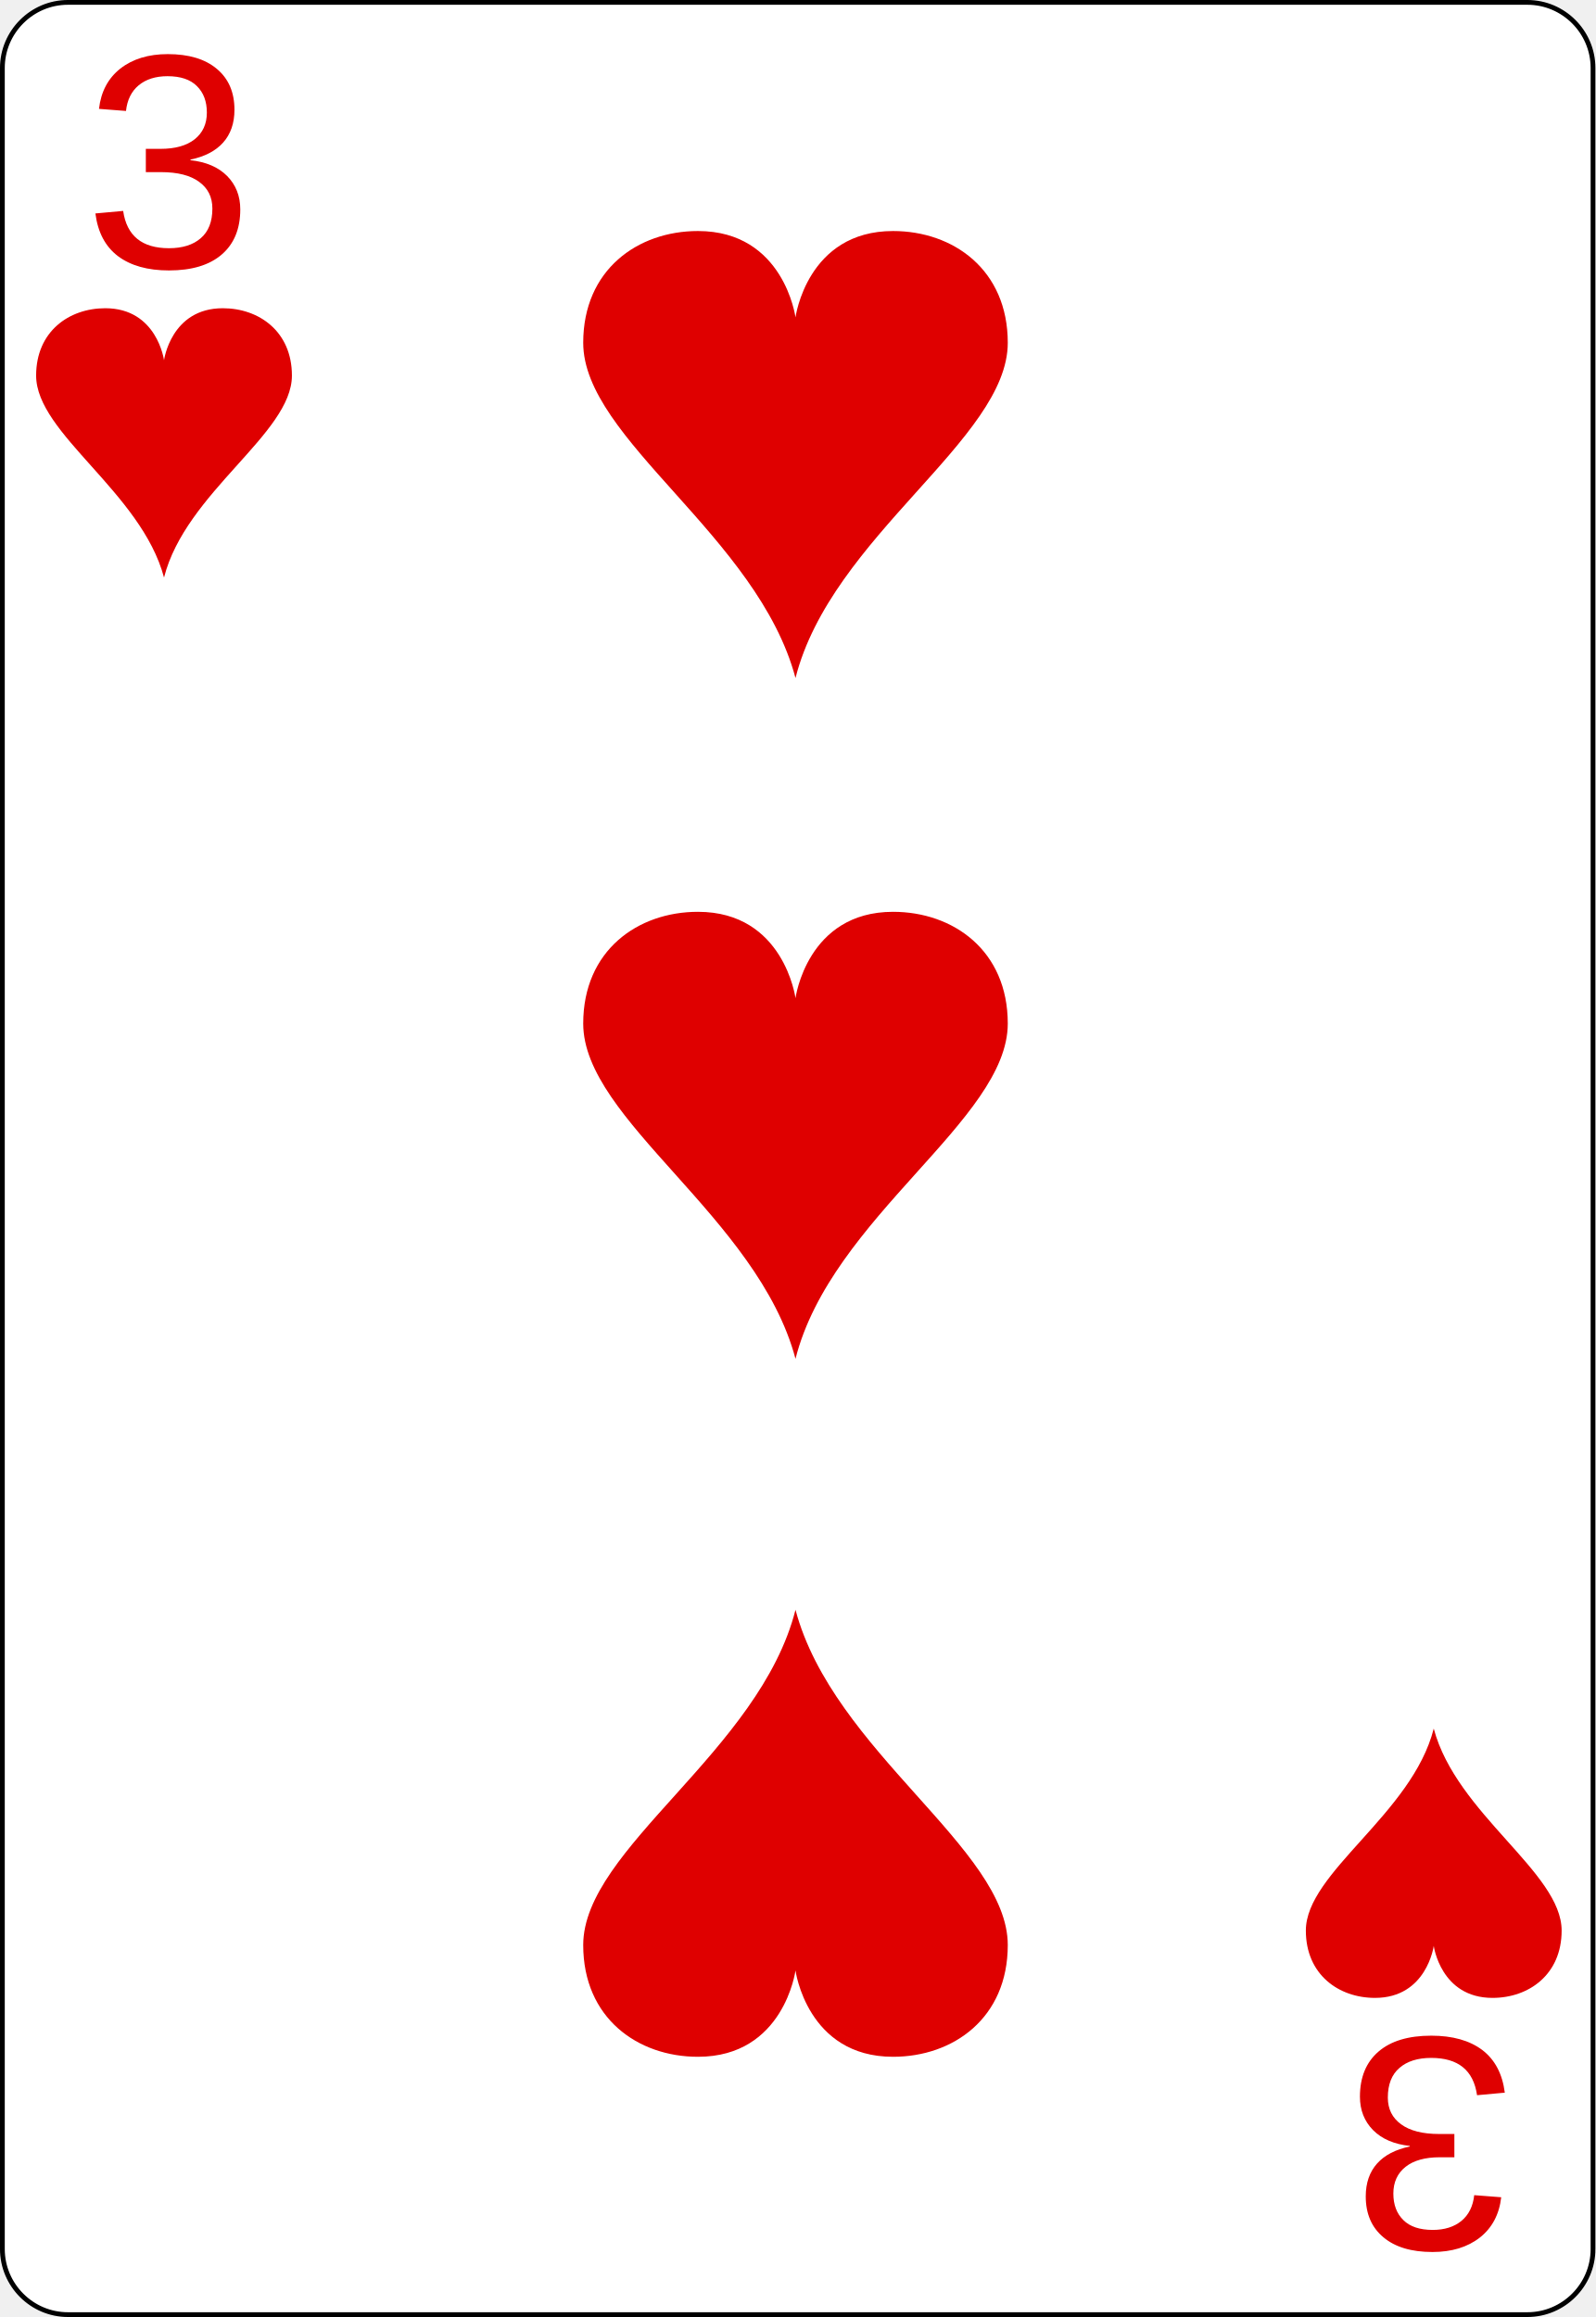
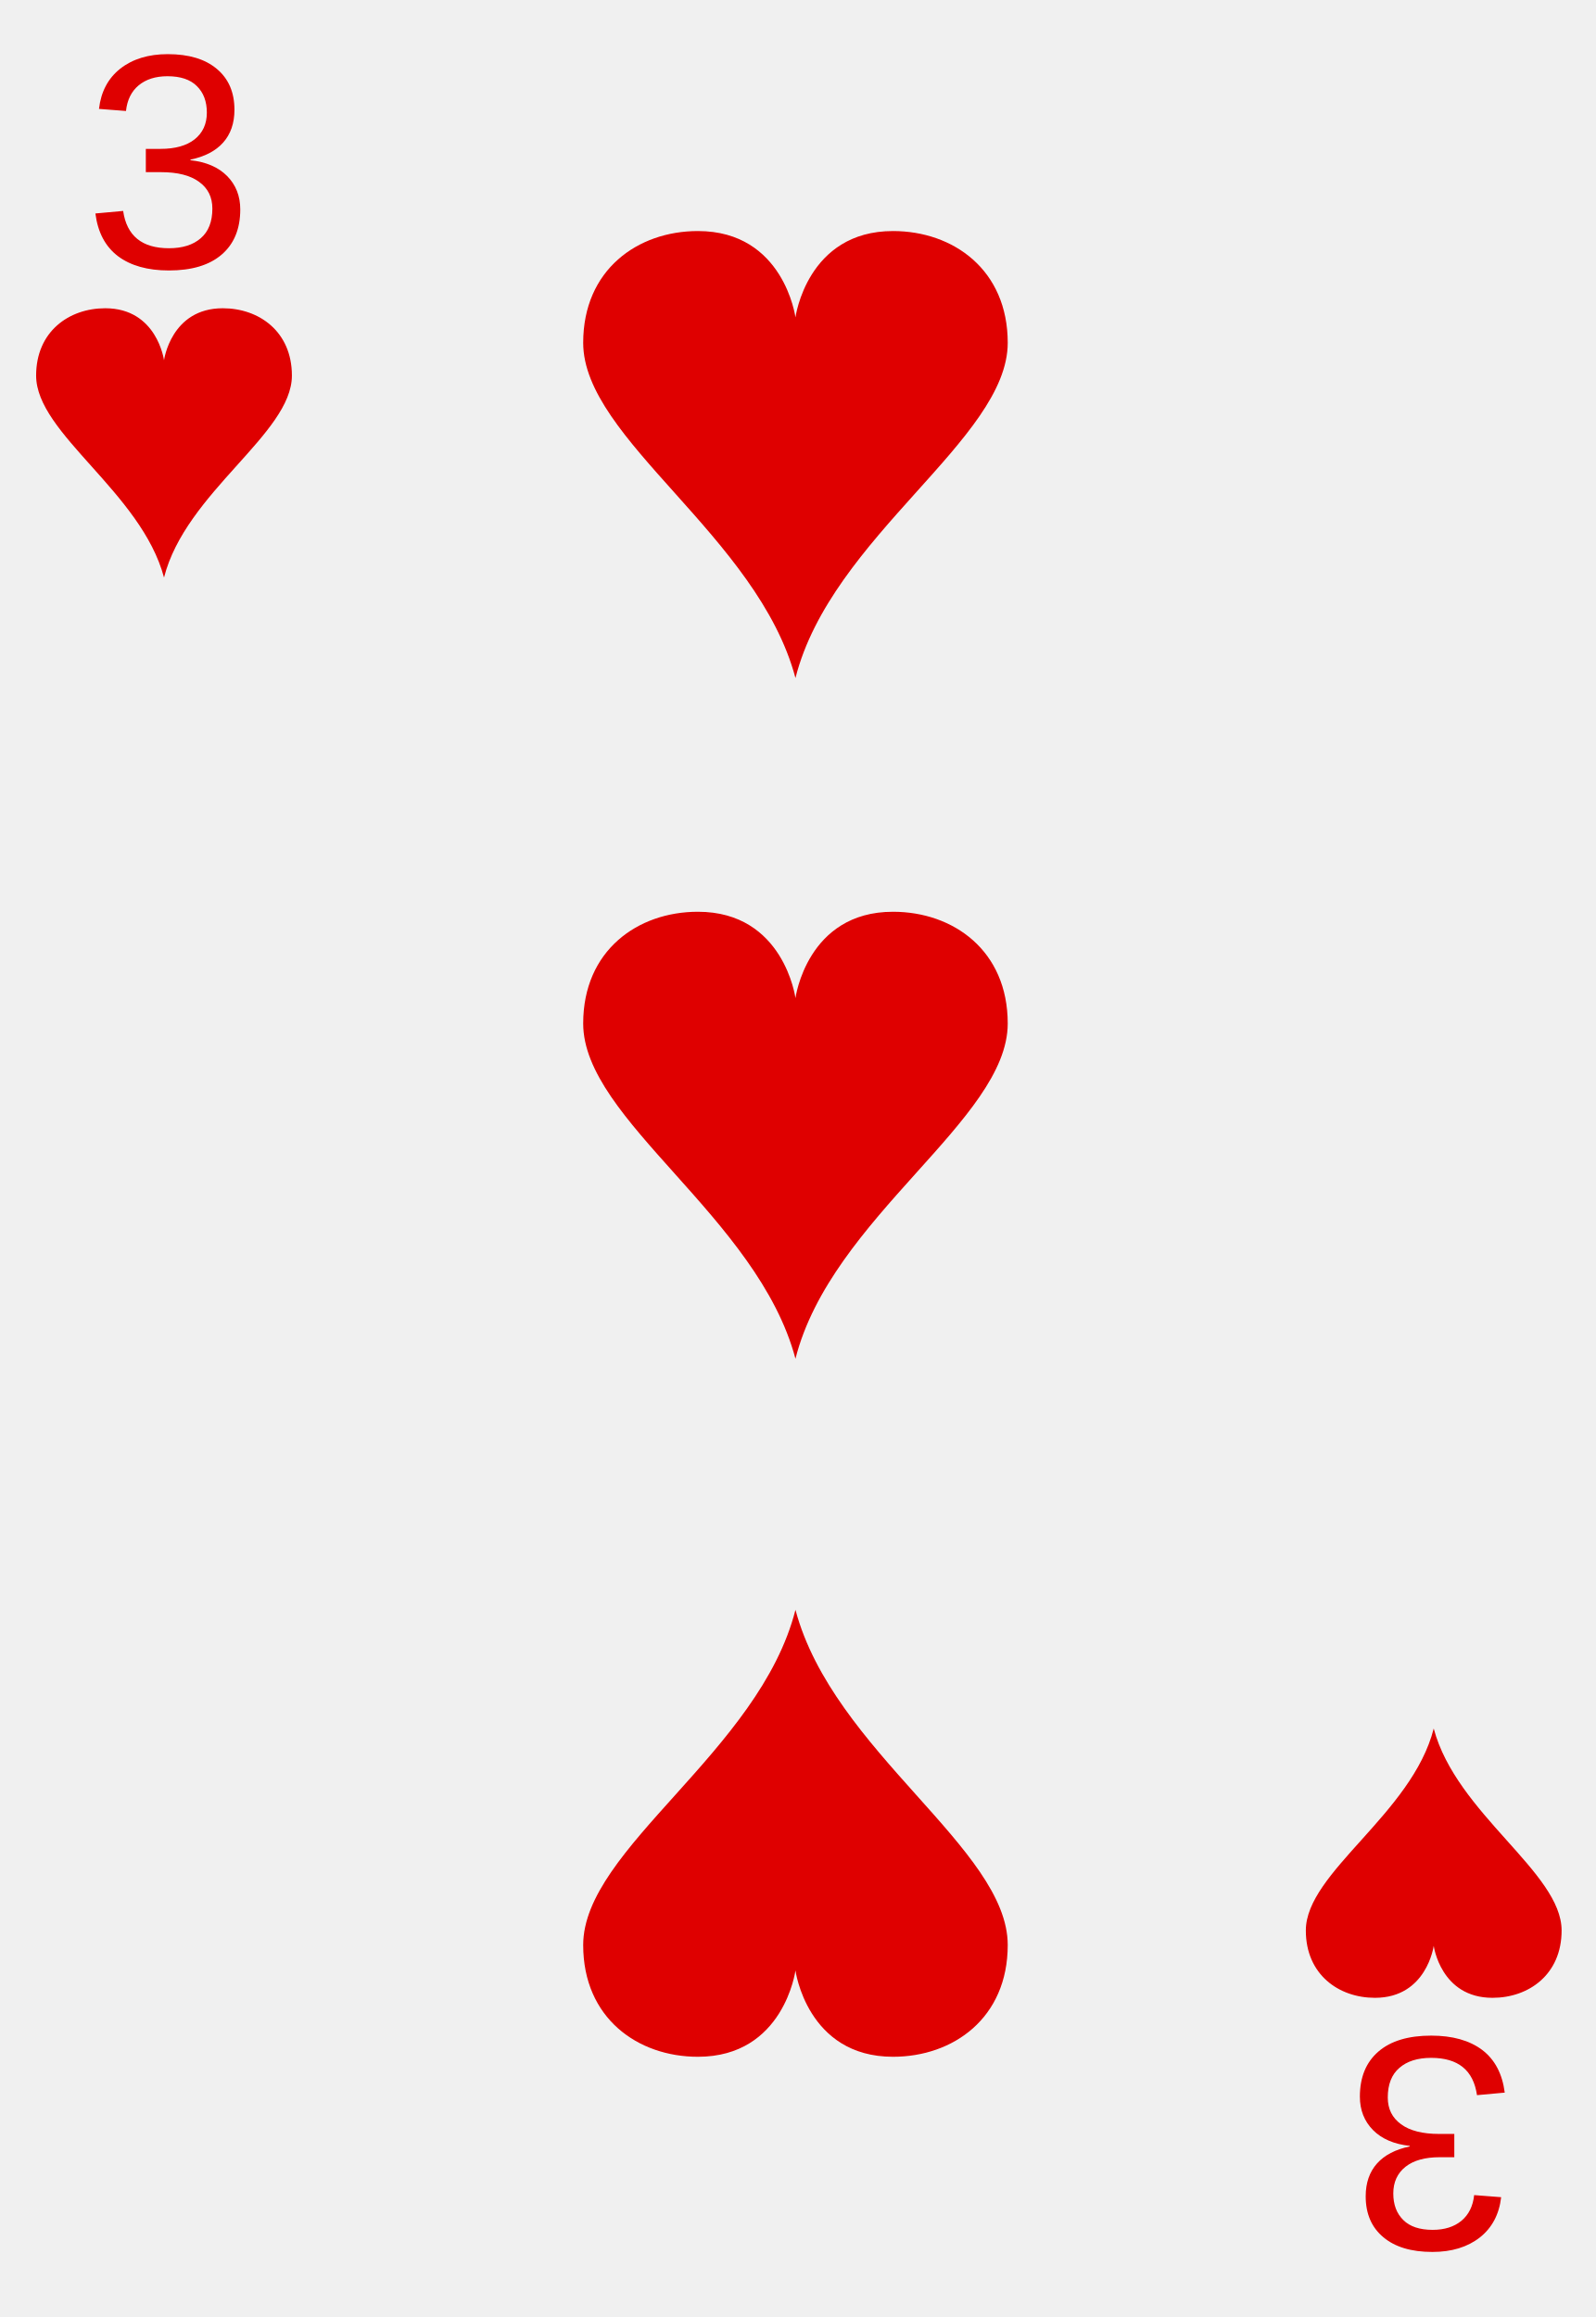
- <svg xmlns="http://www.w3.org/2000/svg" xml:space="preserve" width="222.783" height="323.556" viewBox="0 0 167.087 242.667">
-   <defs>
-     <linearGradient id="a">
-       <stop offset="0" style="stop-color:#000;stop-opacity:1" />
-       <stop offset="1" style="stop-color:#000;stop-opacity:.649" />
-     </linearGradient>
-     <linearGradient id="b">
-       <stop offset="0" style="stop-color:#fff;stop-opacity:.435" />
-       <stop offset="1" style="stop-color:#000;stop-opacity:0" />
-     </linearGradient>
-     <linearGradient id="c">
-       <stop offset="0" style="stop-color:#fff;stop-opacity:.489" />
-       <stop offset="1" style="stop-color:#000;stop-opacity:0" />
-     </linearGradient>
-     <linearGradient id="d">
-       <stop offset="0" style="stop-color:#fff;stop-opacity:.237" />
-       <stop offset="1" style="stop-color:#000;stop-opacity:0" />
-     </linearGradient>
-     <linearGradient id="e">
-       <stop offset="0" style="stop-color:#df0000;stop-opacity:1" />
-       <stop offset="1" style="stop-color:#df0000;stop-opacity:.672" />
-     </linearGradient>
-     <linearGradient id="f">
-       <stop offset="0" style="stop-color:#fff;stop-opacity:.313" />
-       <stop offset="1" style="stop-color:#000;stop-opacity:0" />
-     </linearGradient>
-     <linearGradient id="g">
-       <stop offset="0" style="stop-color:#fff;stop-opacity:.29" />
-       <stop offset="1" style="stop-color:#000;stop-opacity:0" />
-     </linearGradient>
-   </defs>
-   <g style="fill-rule:nonzero;clip-rule:nonzero;stroke:#000;stroke-miterlimit:4">
-     <path d="M166.837 235.548c0 3.777-3.087 6.869-6.871 6.869H7.11c-3.775 0-6.861-3.092-6.861-6.87V7.12C.25 3.343 3.336.25 7.11.25h152.856c3.784 0 6.87 3.093 6.87 6.87v228.428z" style="fill:#fff;stroke-width:.5" />
-   </g>
-   <text xml:space="preserve" x="8.775" y="28.013" style="font-size:32px;font-style:normal;font-weight:400;line-height:125%;letter-spacing:0;word-spacing:0;fill:#df0000;fill-opacity:1;stroke:none;font-family:Bitstream Vera Sans">
-     <tspan x="8.775" y="28.013" style="font-style:normal;font-variant:normal;font-weight:400;font-stretch:normal;fill:#df0000;fill-opacity:1;font-family:Arial;-inkscape-font-specification:Arial">3</tspan>
+ <svg xmlns="http://www.w3.org/2000/svg" width="222.78" height="323.56" version="1.1" viewBox="0 0 167.09 242.67">
+   <text x="8.775" y="28.013" style="fill:#df0000;font-family:Bitstream Vera Sans;font-size:32px;font-weight:400;letter-spacing:0;line-height:125%;word-spacing:0" xml:space="preserve">
+     <tspan x="8.775" y="28.013" style="fill:#df0000;font-family:Arial;font-weight:400">3</tspan>
  </text>
-   <path d="M3.676-9C.433-9 0-5.523 0-5.523S-.433-9-3.676-9C-5.946-9-8-7.441-8-4.5-8-.614-1.42 3.294 0 9 1.352 3.299 8-.614 8-4.5 8-7.441 5.946-9 3.676-9z" style="fill:#df0000;fill-opacity:1" transform="matrix(1.6743 0 0 1.567 17.178 46.385)" />
-   <text xml:space="preserve" x="-158.818" y="-213.515" style="font-size:32px;font-style:normal;font-weight:400;line-height:125%;letter-spacing:0;word-spacing:0;fill:#df0000;fill-opacity:1;stroke:none;font-family:Bitstream Vera Sans" transform="scale(-1)">
-     <tspan x="-158.818" y="-213.515" style="font-style:normal;font-variant:normal;font-weight:400;font-stretch:normal;fill:#df0000;fill-opacity:1;font-family:Arial;-inkscape-font-specification:Arial">3</tspan>
+   <path transform="matrix(1.6743 0 0 1.567 17.178 46.385)" d="M3.676-9C.433-9 0-5.523 0-5.523S-.433-9-3.676-9C-5.946-9-8-7.441-8-4.5-8-.614-1.42 3.294 0 9 1.352 3.299 8-.614 8-4.5 8-7.441 5.946-9 3.676-9z" style="fill:#df0000" />
+   <text transform="scale(-1)" x="-158.818" y="-213.515" style="fill:#df0000;font-family:Bitstream Vera Sans;font-size:32px;font-weight:400;letter-spacing:0;line-height:125%;word-spacing:0" xml:space="preserve">
+     <tspan x="-158.818" y="-213.515" style="fill:#df0000;font-family:Arial;font-weight:400">3</tspan>
  </text>
-   <path d="M3.676-9C.433-9 0-5.523 0-5.523S-.433-9-3.676-9C-5.946-9-8-7.441-8-4.5-8-.614-1.42 3.294 0 9 1.352 3.299 8-.614 8-4.5 8-7.441 5.946-9 3.676-9z" style="fill:#df0000;fill-opacity:1" transform="matrix(-1.6743 0 0 -1.567 150.156 195.143)" />
-   <path d="M3.676-9C.433-9 0-5.523 0-5.523S-.433-9-3.676-9C-5.946-9-8-7.441-8-4.5-8-.614-1.42 3.294 0 9 1.352 3.299 8-.614 8-4.5 8-7.441 5.946-9 3.676-9z" style="fill:#df0000;fill-opacity:1" transform="matrix(2.779 0 0 2.60089 83.312 47.604)" />
-   <path d="M3.676-9C.433-9 0-5.523 0-5.523S-.433-9-3.676-9C-5.946-9-8-7.441-8-4.5-8-.614-1.42 3.294 0 9 1.352 3.299 8-.614 8-4.5 8-7.441 5.946-9 3.676-9z" style="fill:#df0000;fill-opacity:1" transform="matrix(-2.779 0 0 -2.60089 83.312 192.006)" />
-   <path d="M3.676-9C.433-9 0-5.523 0-5.523S-.433-9-3.676-9C-5.946-9-8-7.441-8-4.5-8-.614-1.42 3.294 0 9 1.352 3.299 8-.614 8-4.5 8-7.441 5.946-9 3.676-9z" style="fill:#df0000;fill-opacity:1" transform="matrix(2.779 0 0 2.60089 83.312 118.905)" />
+   <path transform="matrix(-1.6743 0 0 -1.567 150.16 195.14)" d="M3.676-9C.433-9 0-5.523 0-5.523S-.433-9-3.676-9C-5.946-9-8-7.441-8-4.5-8-.614-1.42 3.294 0 9 1.352 3.299 8-.614 8-4.5 8-7.441 5.946-9 3.676-9z" style="fill:#df0000" />
+   <path transform="matrix(2.779 0 0 2.6009 83.312 47.604)" d="M3.676-9C.433-9 0-5.523 0-5.523S-.433-9-3.676-9C-5.946-9-8-7.441-8-4.5-8-.614-1.42 3.294 0 9 1.352 3.299 8-.614 8-4.5 8-7.441 5.946-9 3.676-9z" style="fill:#df0000" />
+   <path transform="matrix(-2.779 0 0 -2.6009 83.312 192.01)" d="M3.676-9C.433-9 0-5.523 0-5.523S-.433-9-3.676-9C-5.946-9-8-7.441-8-4.5-8-.614-1.42 3.294 0 9 1.352 3.299 8-.614 8-4.5 8-7.441 5.946-9 3.676-9z" style="fill:#df0000" />
+   <path transform="matrix(2.779 0 0 2.6009 83.312 118.9)" d="M3.676-9C.433-9 0-5.523 0-5.523S-.433-9-3.676-9C-5.946-9-8-7.441-8-4.5-8-.614-1.42 3.294 0 9 1.352 3.299 8-.614 8-4.5 8-7.441 5.946-9 3.676-9z" style="fill:#df0000" />
</svg>
